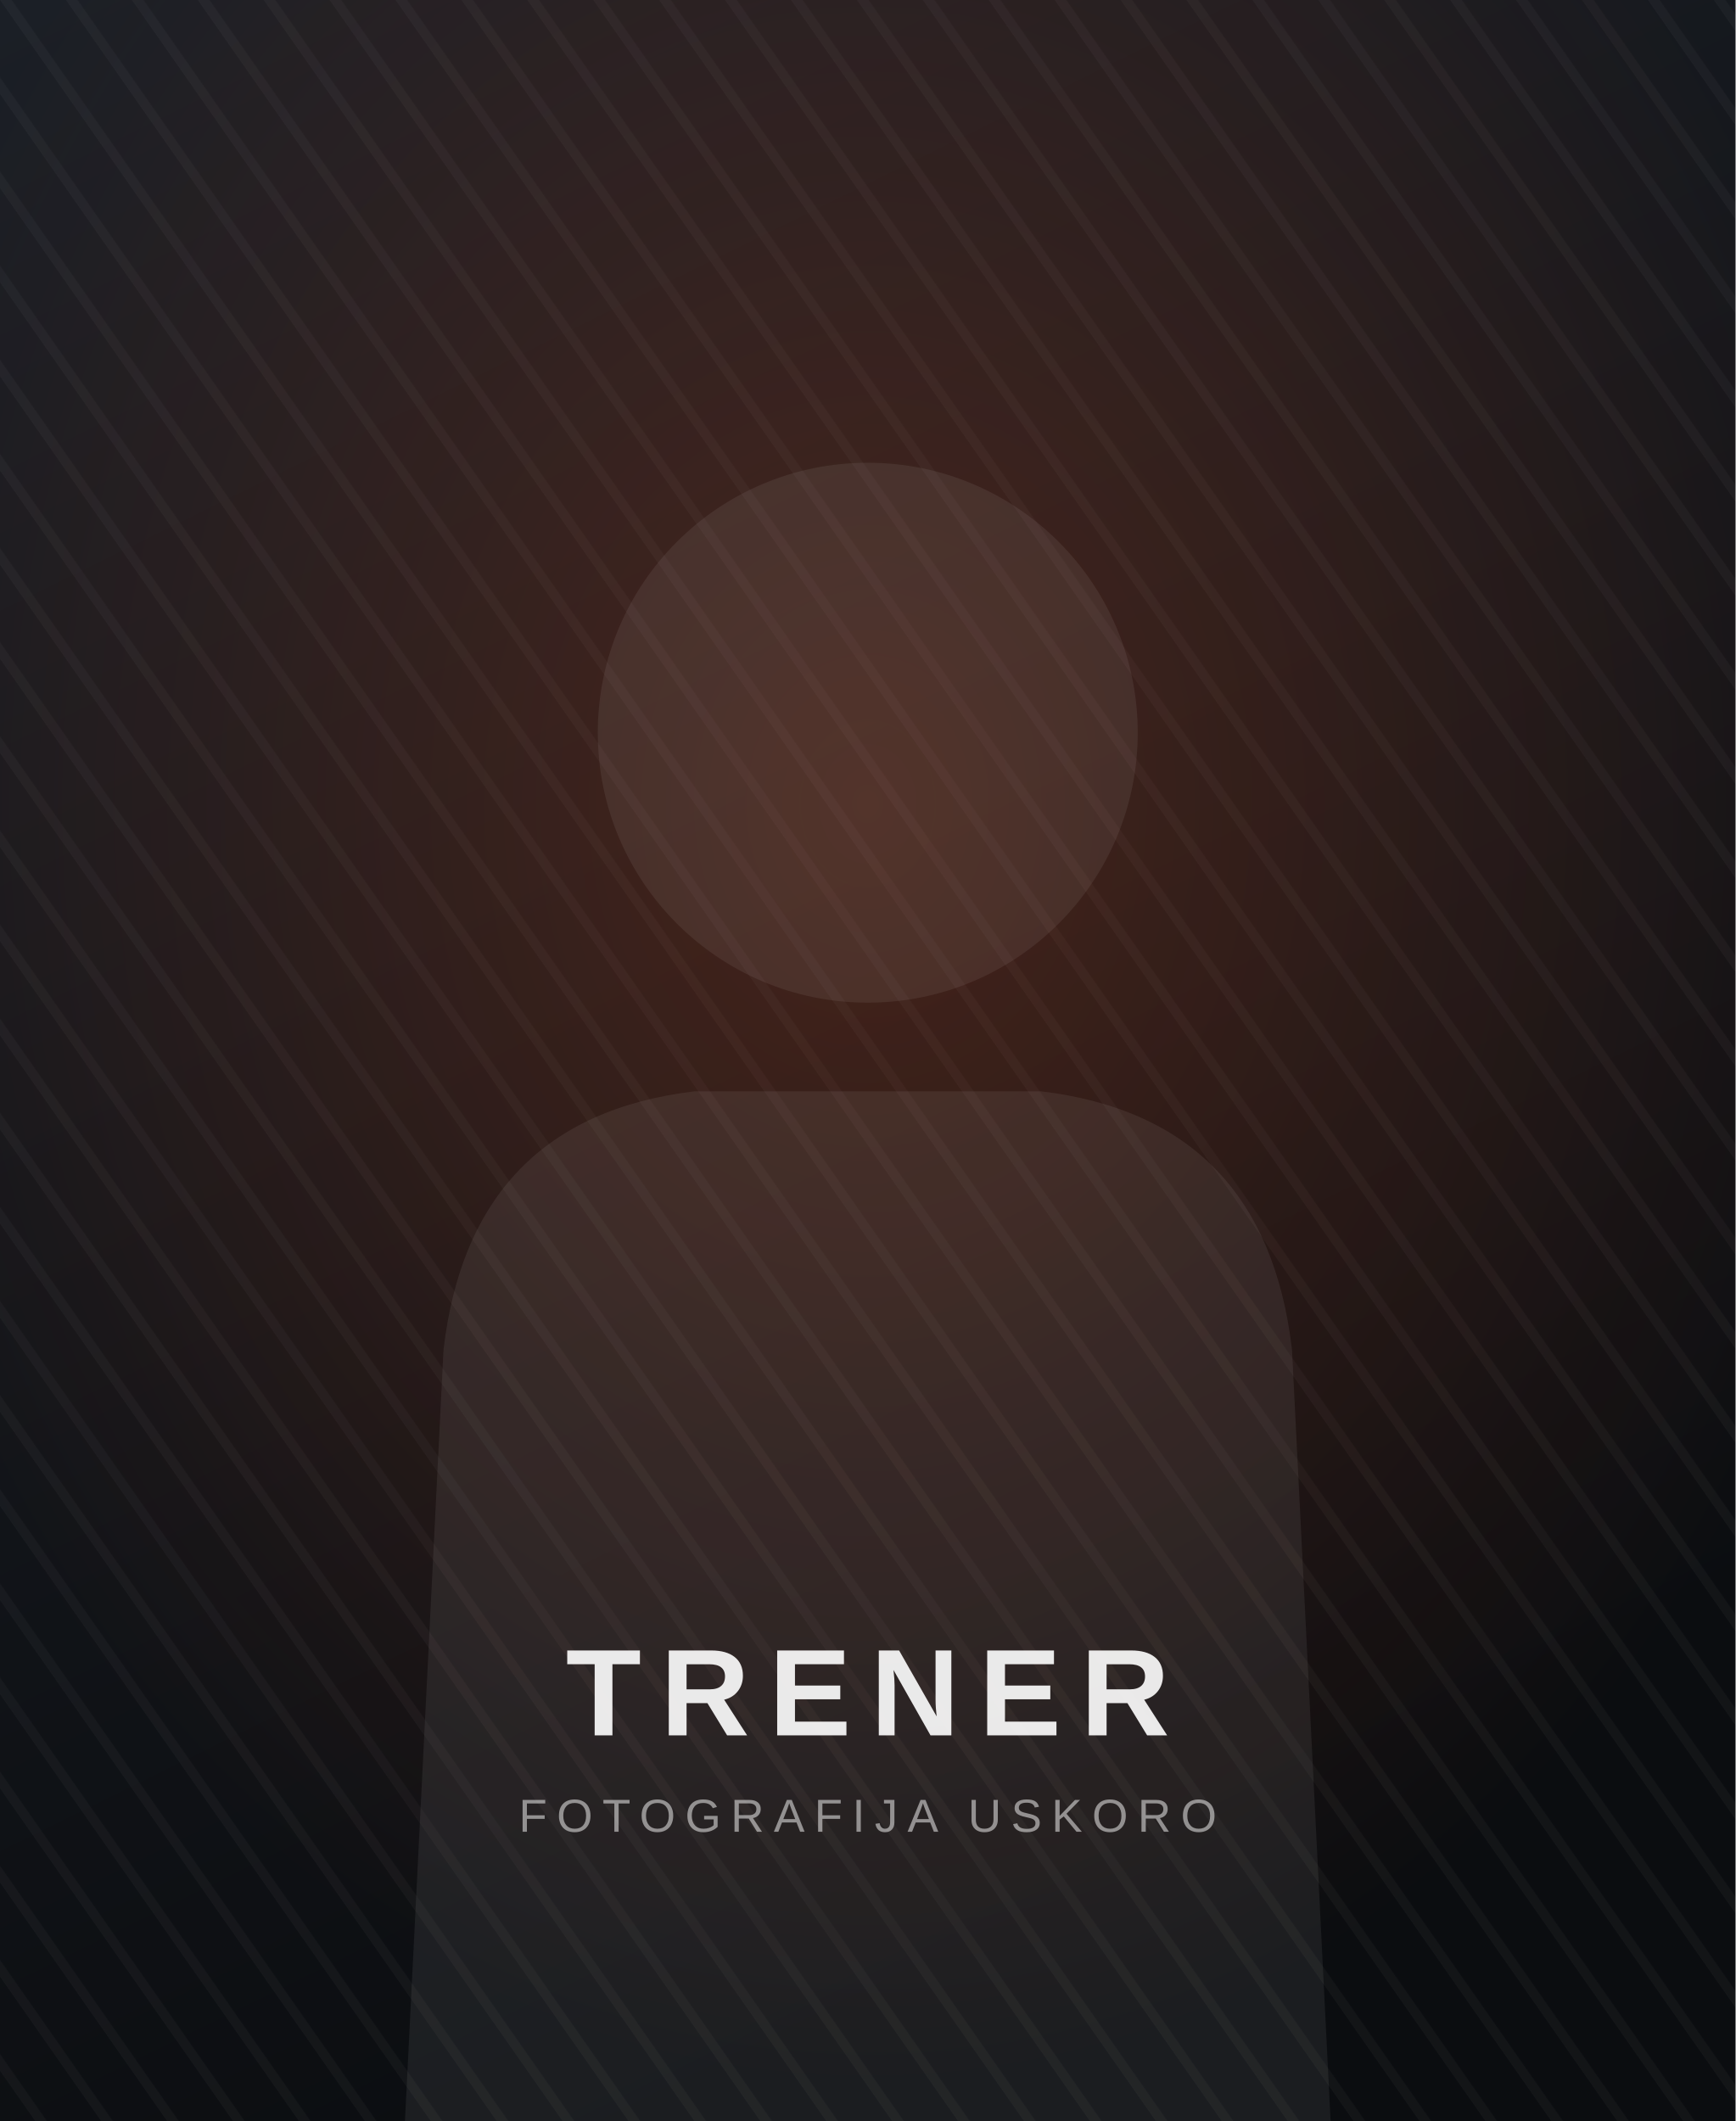
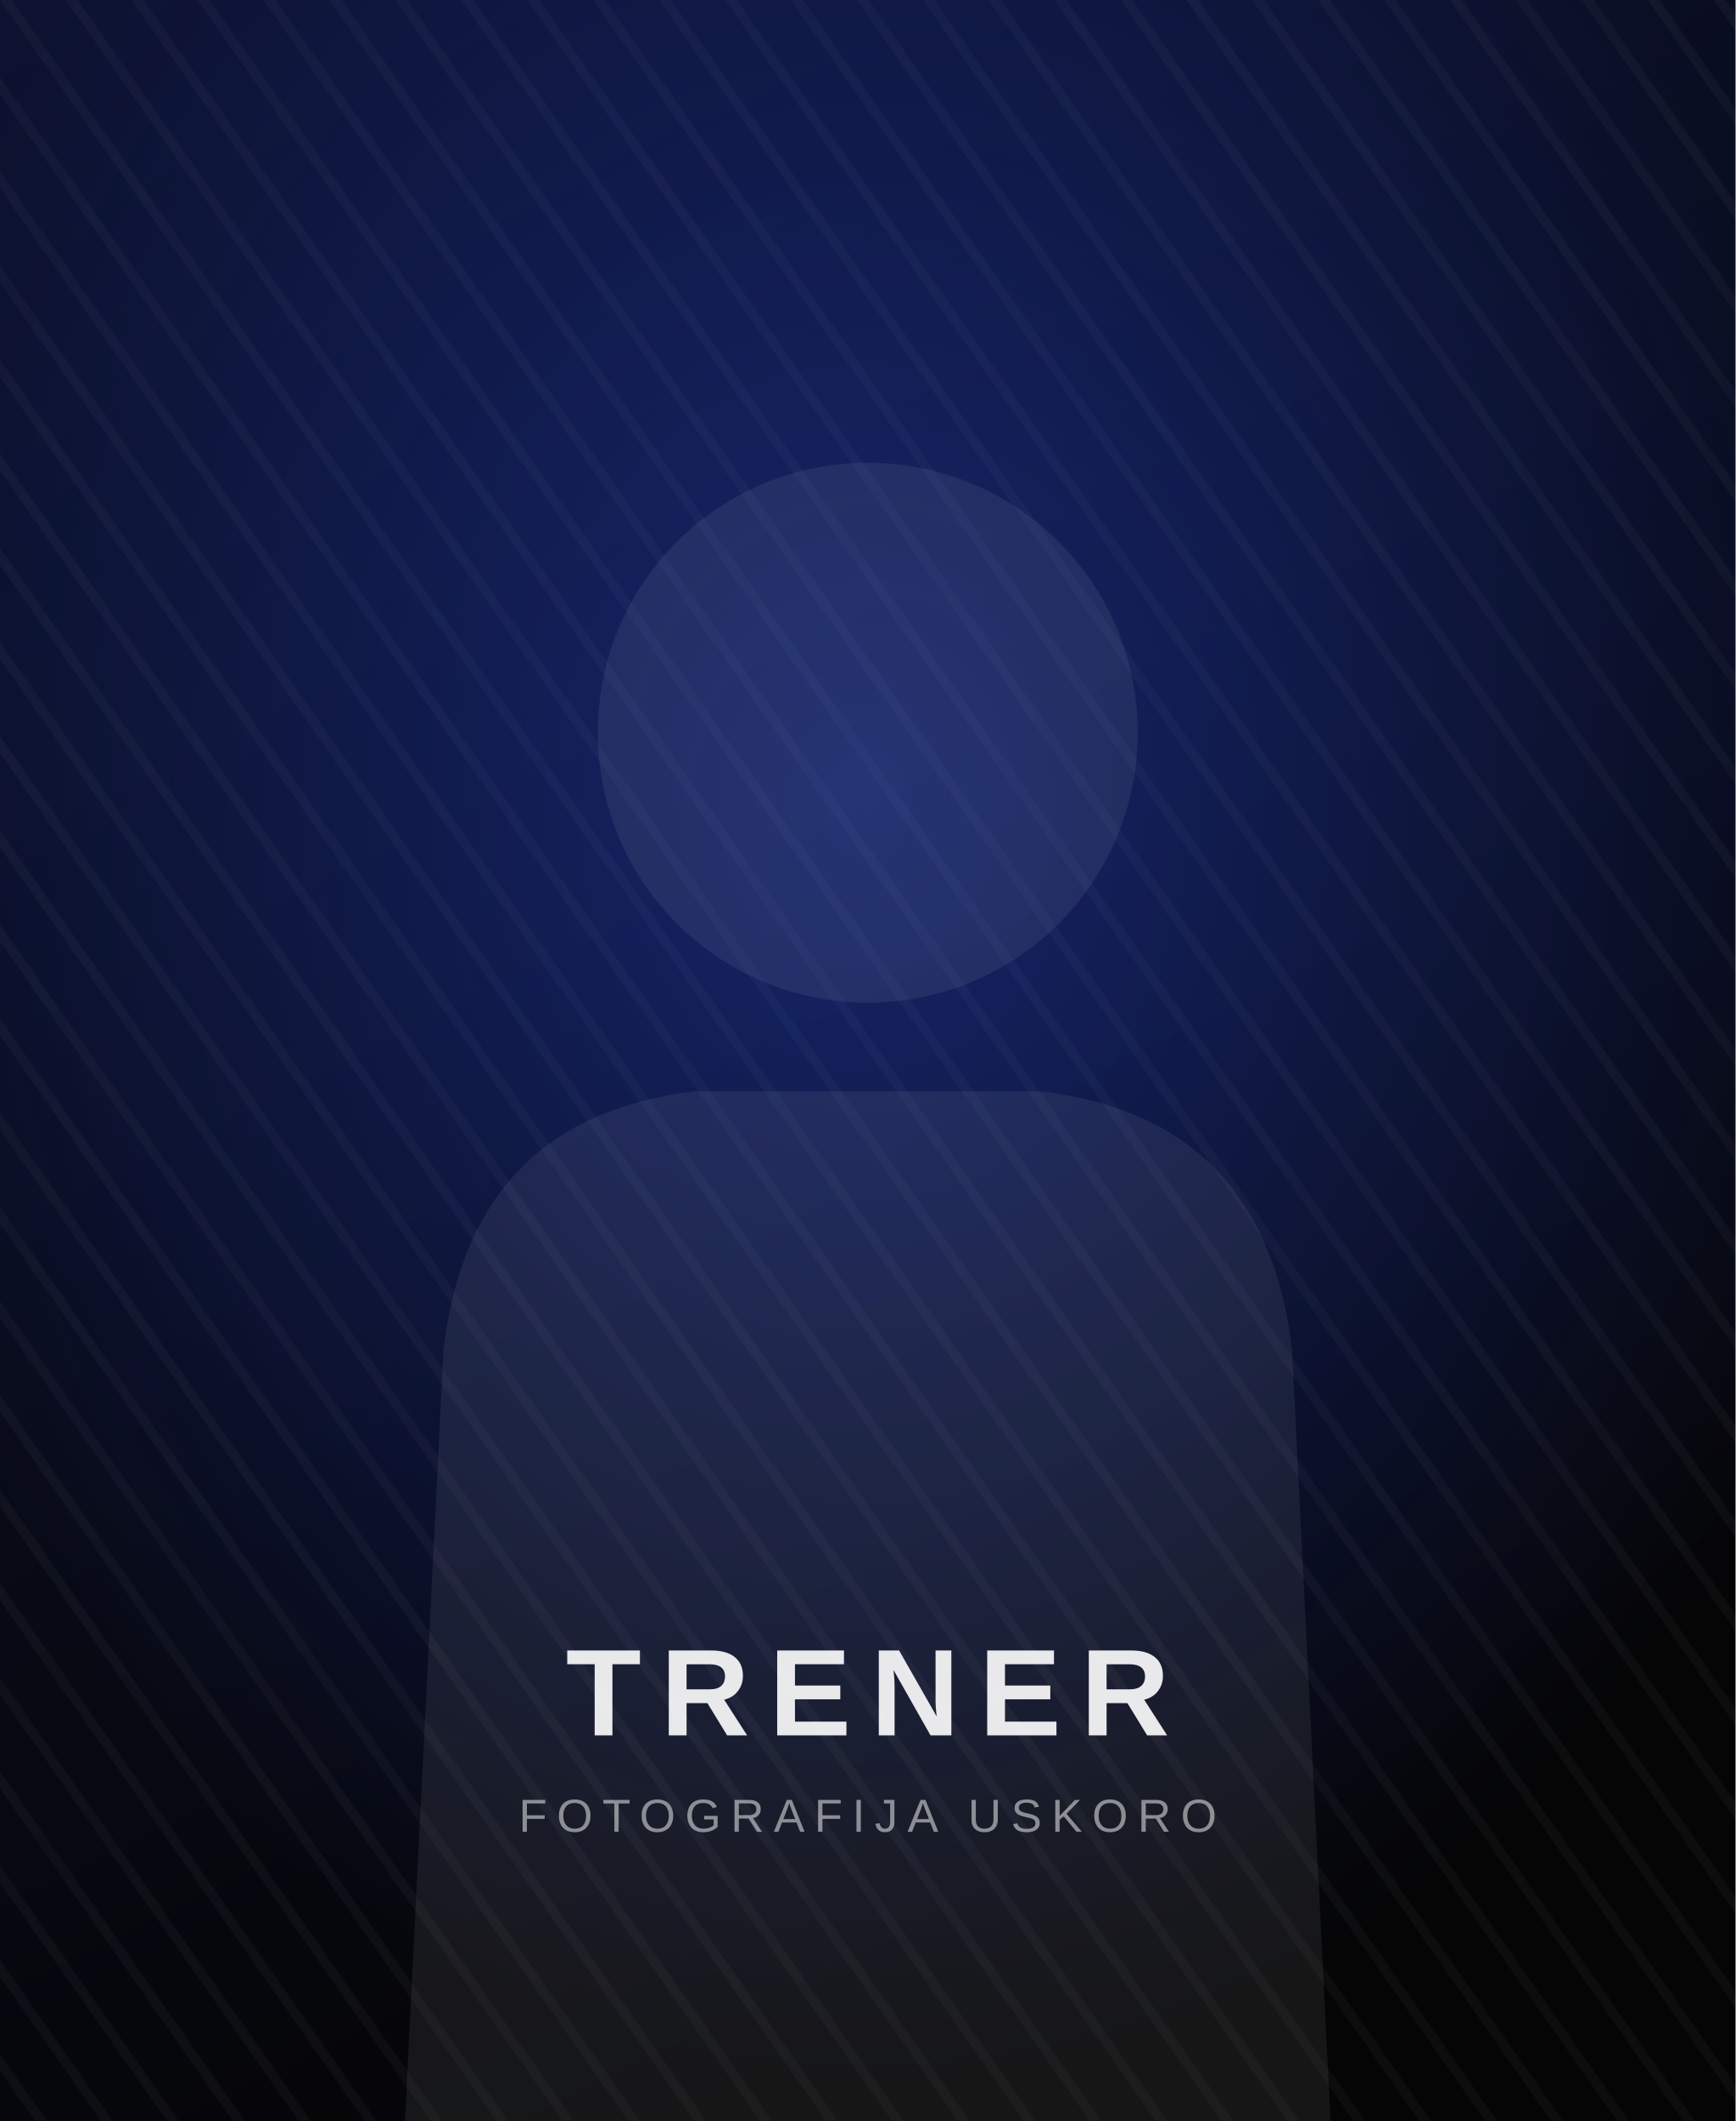
<svg xmlns="http://www.w3.org/2000/svg" width="900" height="1100" viewBox="0 0 900 1100">
  <defs>
    <linearGradient id="bgc0" x1="0" y1="0" x2="0.4" y2="1">
-       <stop offset="0" stop-color="#1b1f26" />
-       <stop offset="1" stop-color="#0b0d10" />
+       <stop offset="0" stop-color="#0c1230" />
+       <stop offset="1" stop-color="#050506" />
    </linearGradient>
    <radialGradient id="glowc0" cx="0.5" cy="0.38" r="0.6">
-       <stop offset="0" stop-color="#ff5a1f" stop-opacity="0.22" />
-       <stop offset="1" stop-color="#ff5a1f" stop-opacity="0" />
+       <stop offset="0" stop-color="#2f55ff" stop-opacity="0.35" />
+       <stop offset="1" stop-color="#2f55ff" stop-opacity="0" />
    </radialGradient>
    <pattern id="linesc0" width="28" height="28" patternUnits="userSpaceOnUse" patternTransform="rotate(-35)">
      <line x1="0" y1="0" x2="0" y2="28" stroke="#ffffff" stroke-opacity="0.035" stroke-width="10" />
    </pattern>
  </defs>
  <rect width="900" height="1100" fill="url(#bgc0)" />
  <rect width="900" height="1100" fill="url(#linesc0)" />
  <rect width="900" height="1100" fill="url(#glowc0)" />
  <g fill="#ffffff" fill-opacity="0.07">
    <circle cx="450" cy="380" r="140" />
    <path d="M210 1100 L230 700 Q244 580 360 566 L540 566 Q656 580 670 700 L690 1100 Z" />
  </g>
  <text x="450.0" y="900" text-anchor="middle" font-family="Oswald, 'Arial Narrow', Arial, Helvetica, sans-serif" font-size="64" font-weight="700" fill="#ffffff" fill-opacity="0.9" letter-spacing="10">TRENER</text>
  <text x="450.0" y="950" text-anchor="middle" font-family="Oswald, 'Arial Narrow', Arial, Helvetica, sans-serif" font-size="24" font-weight="400" fill="#ffffff" fill-opacity="0.5" letter-spacing="5">FOTOGRAFIJA USKORO</text>
</svg>
